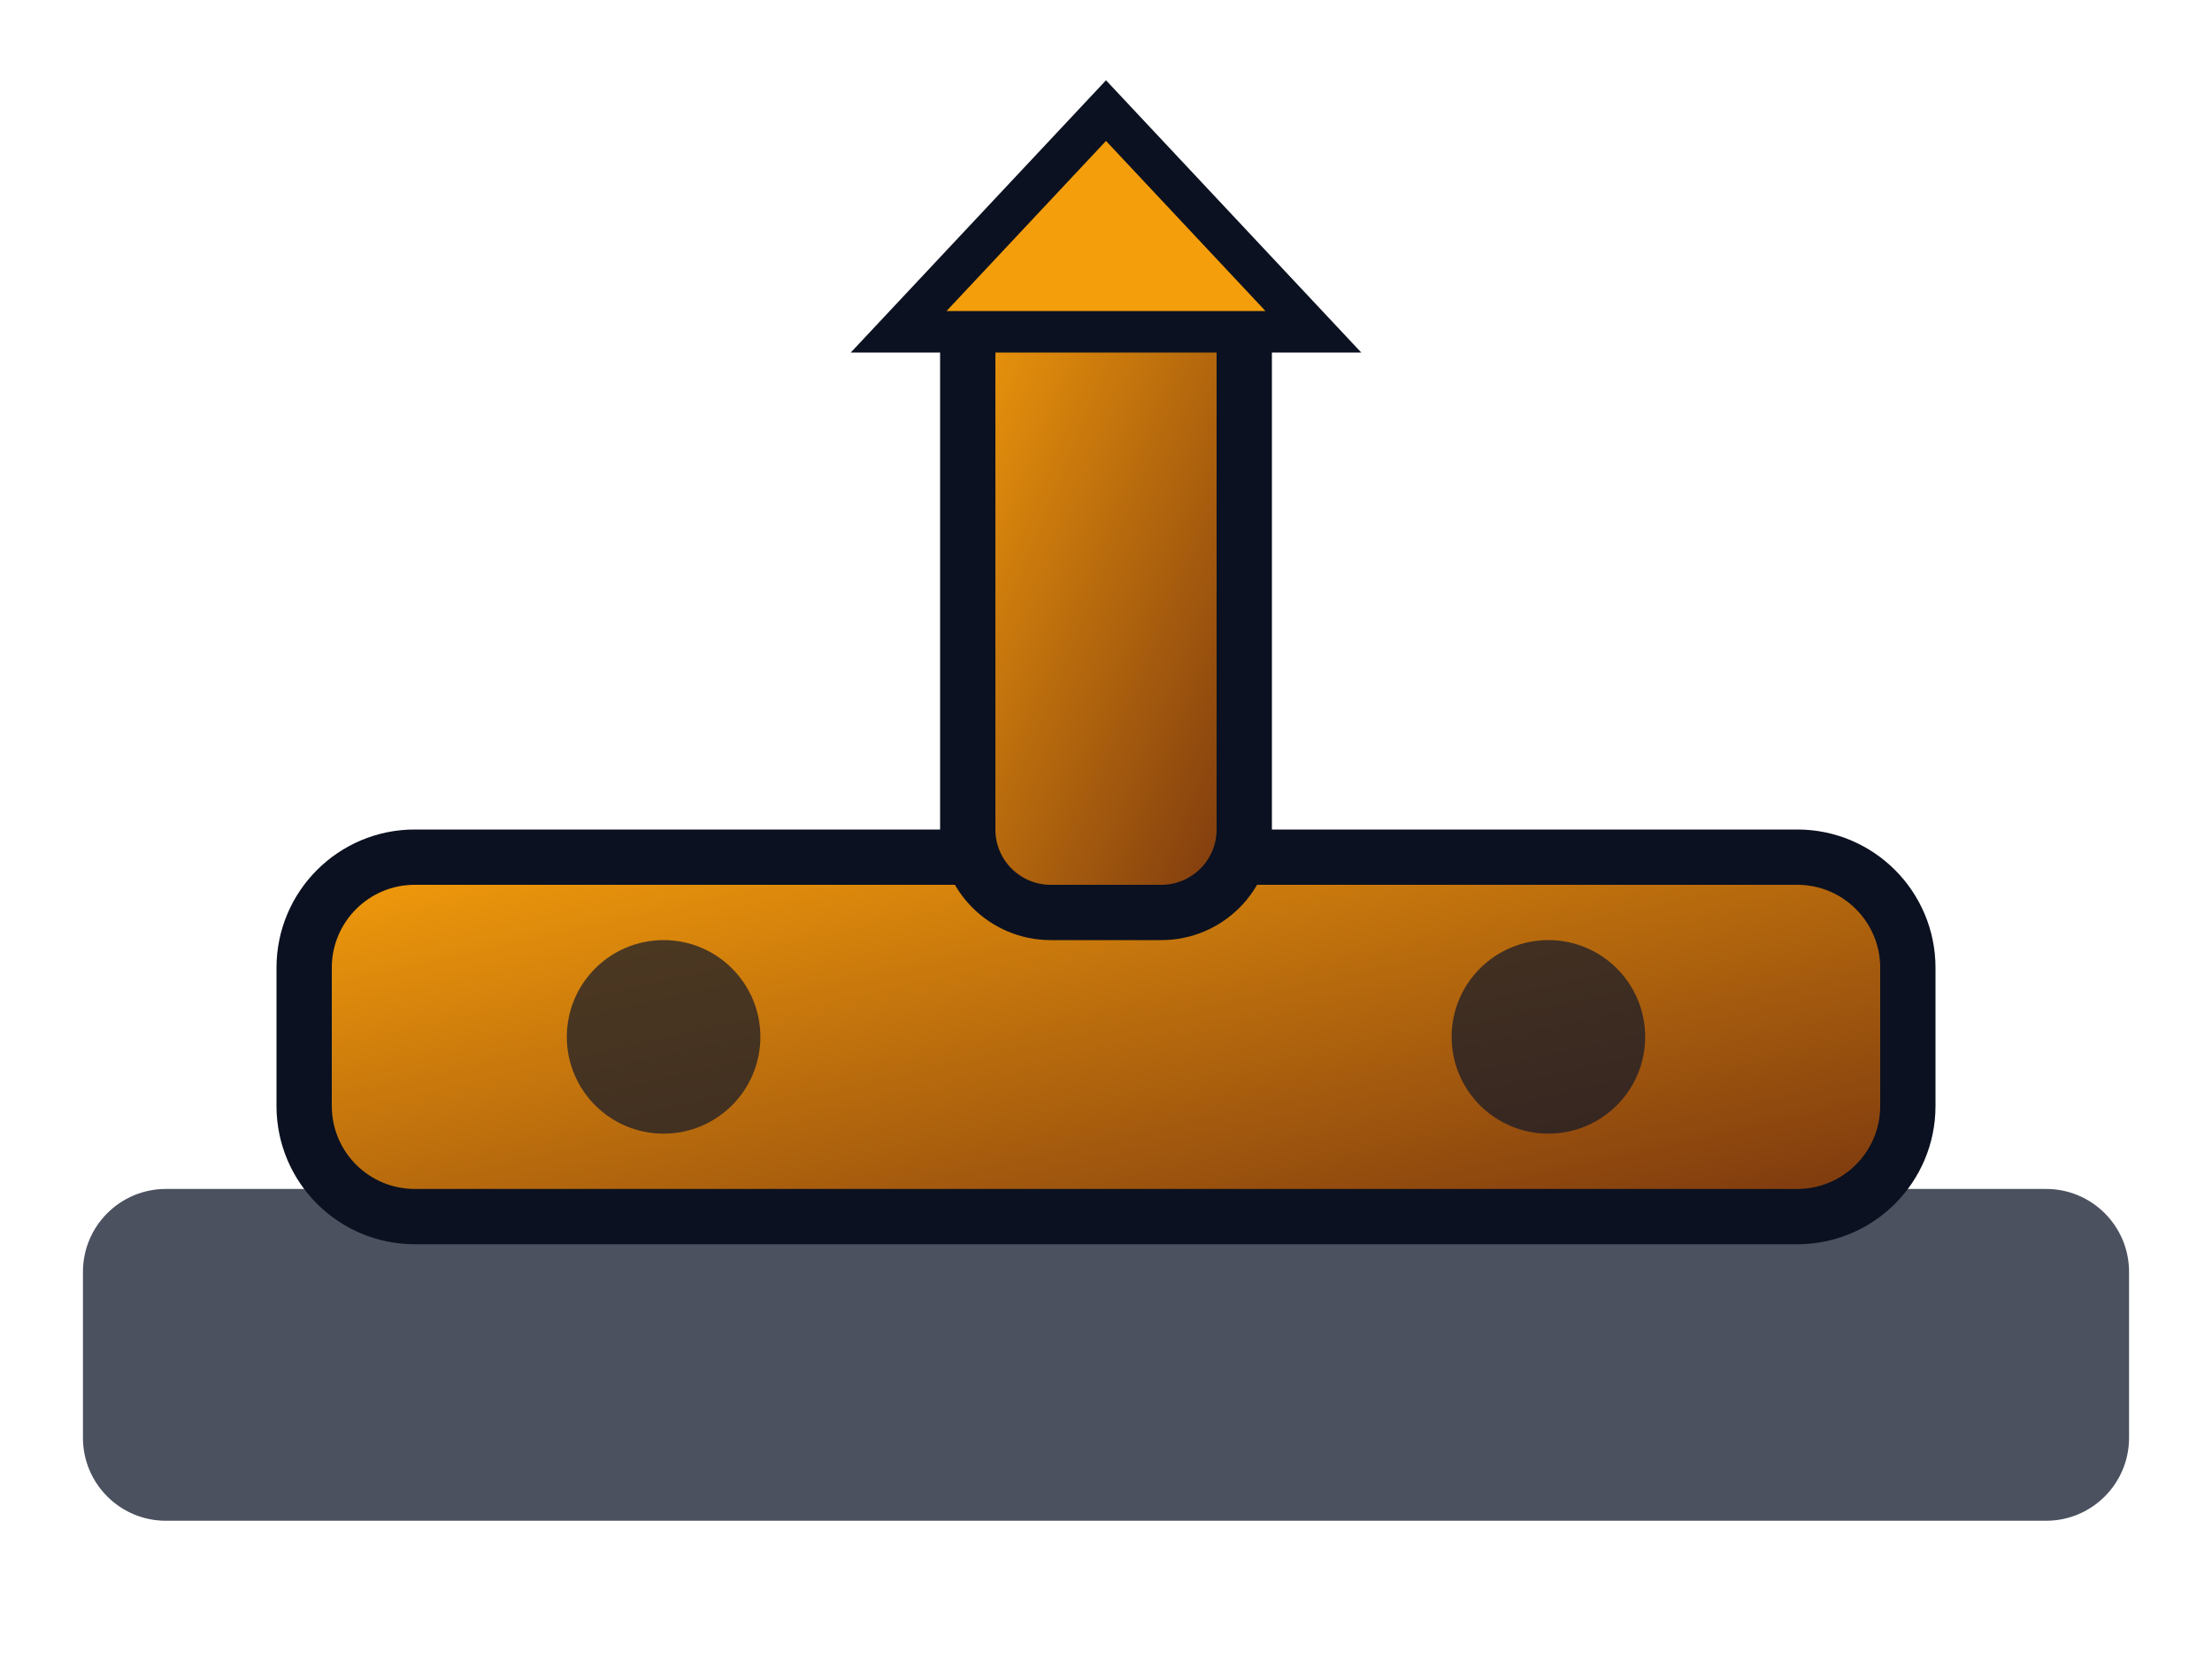
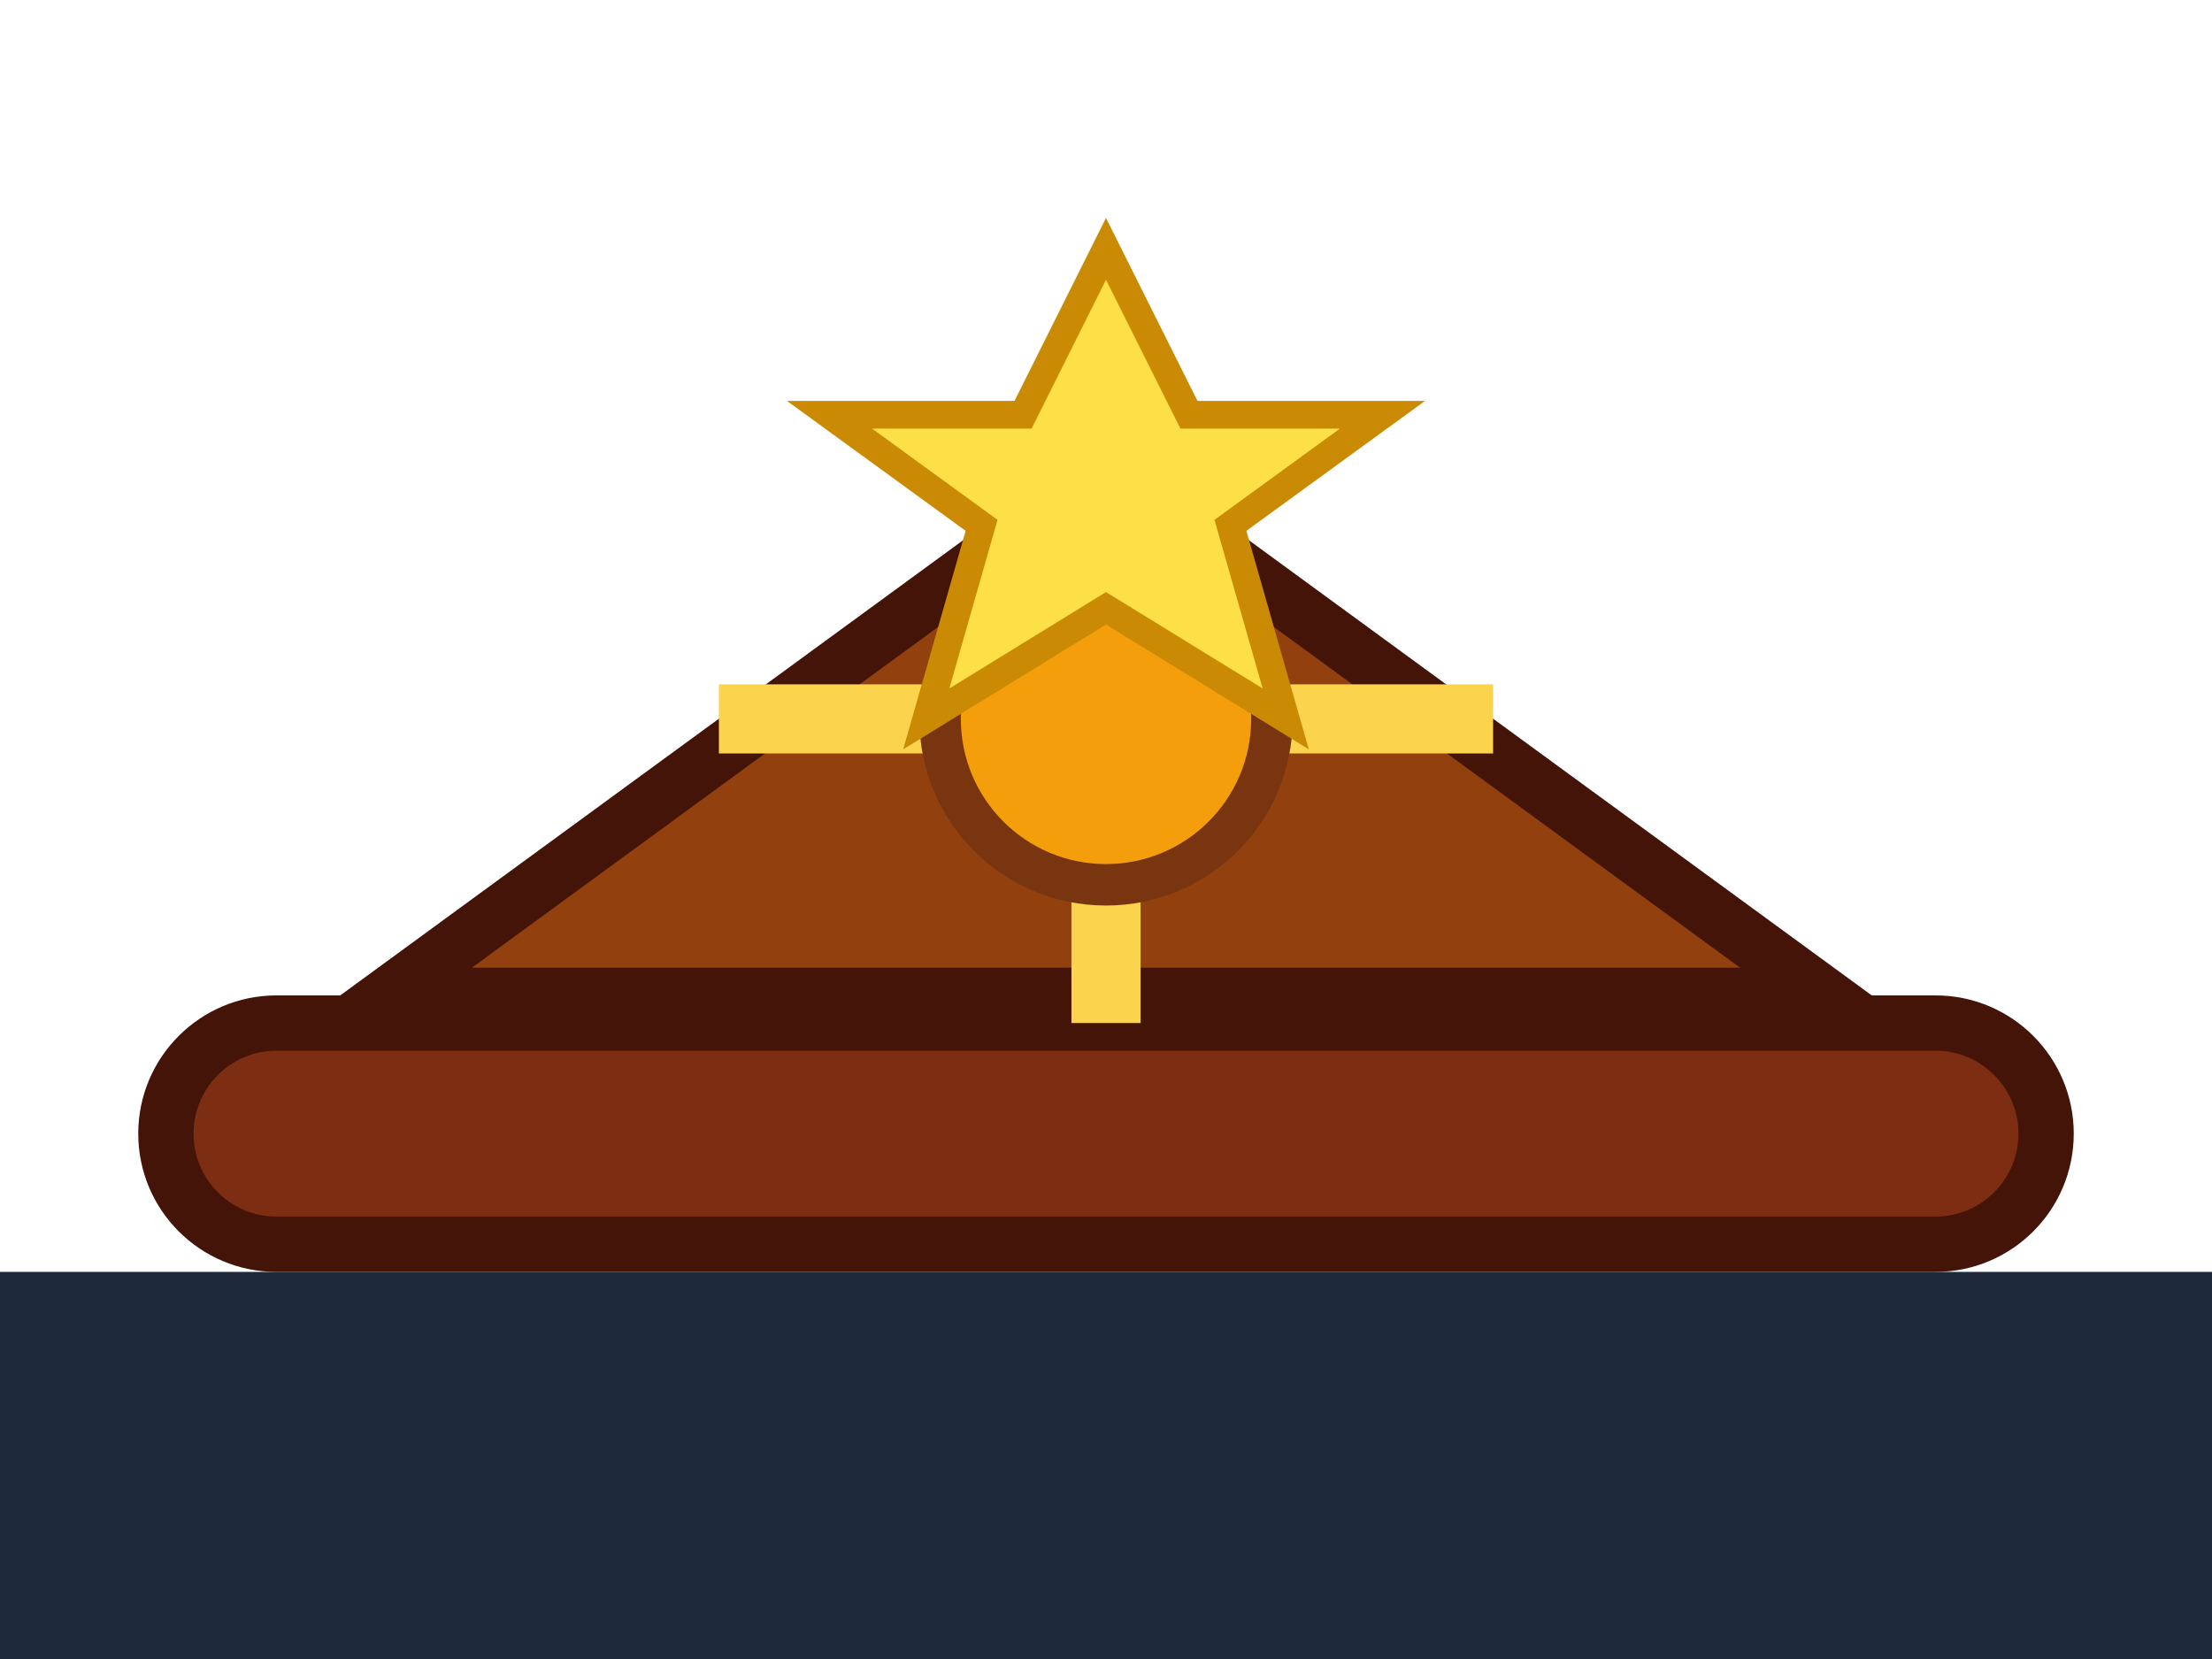
<svg xmlns="http://www.w3.org/2000/svg" width="160" height="120" viewBox="0 0 160 120">
-   <defs>
-     <linearGradient id="g" x1="0" y1="0" x2="1" y2="1">
-       <stop offset="0%" stop-color="#f59e0b" />
-       <stop offset="100%" stop-color="#78350f" />
-     </linearGradient>
-   </defs>
-   <rect x="6" y="86" width="148" height="24" rx="6" fill="#0f172a" opacity="0.75" />
-   <rect x="22" y="62" width="116" height="26" rx="8" fill="url(#g)" stroke="#0b1120" stroke-width="4" />
-   <circle cx="48" cy="75" r="7" fill="#0f172a" opacity="0.7" />
-   <circle cx="112" cy="75" r="7" fill="#0f172a" opacity="0.7" />
-   <rect x="70" y="18" width="20" height="48" rx="6" fill="url(#g)" stroke="#0b1120" stroke-width="4" />
-   <polygon points="80,8 95,24 65,24" fill="#f59e0b" stroke="#0b1120" stroke-width="3" />
+   <rect x="0" y="92" width="160" height="28" fill="#1e293b" />
+   <rect x="12" y="74" width="136" height="16" rx="8" fill="#7c2d12" stroke="#431407" stroke-width="4" />
+   <polygon points="28,72 80,34 132,72" fill="#92400e" stroke="#431407" stroke-width="4" />
+   <line x1="52" y1="52" x2="108" y2="52" stroke="#fcd34d" stroke-width="5" />
+   <line x1="80" y1="40" x2="80" y2="74" stroke="#fcd34d" stroke-width="5" />
+   <circle cx="80" cy="52" r="12" fill="#f59e0b" stroke="#78350f" stroke-width="3" />
+   <polygon points="80,18 86,30 100,30 89,38 93,52 80,44 67,52 71,38 60,30 74,30" fill="#fde047" stroke="#ca8a04" stroke-width="2" />
</svg>
